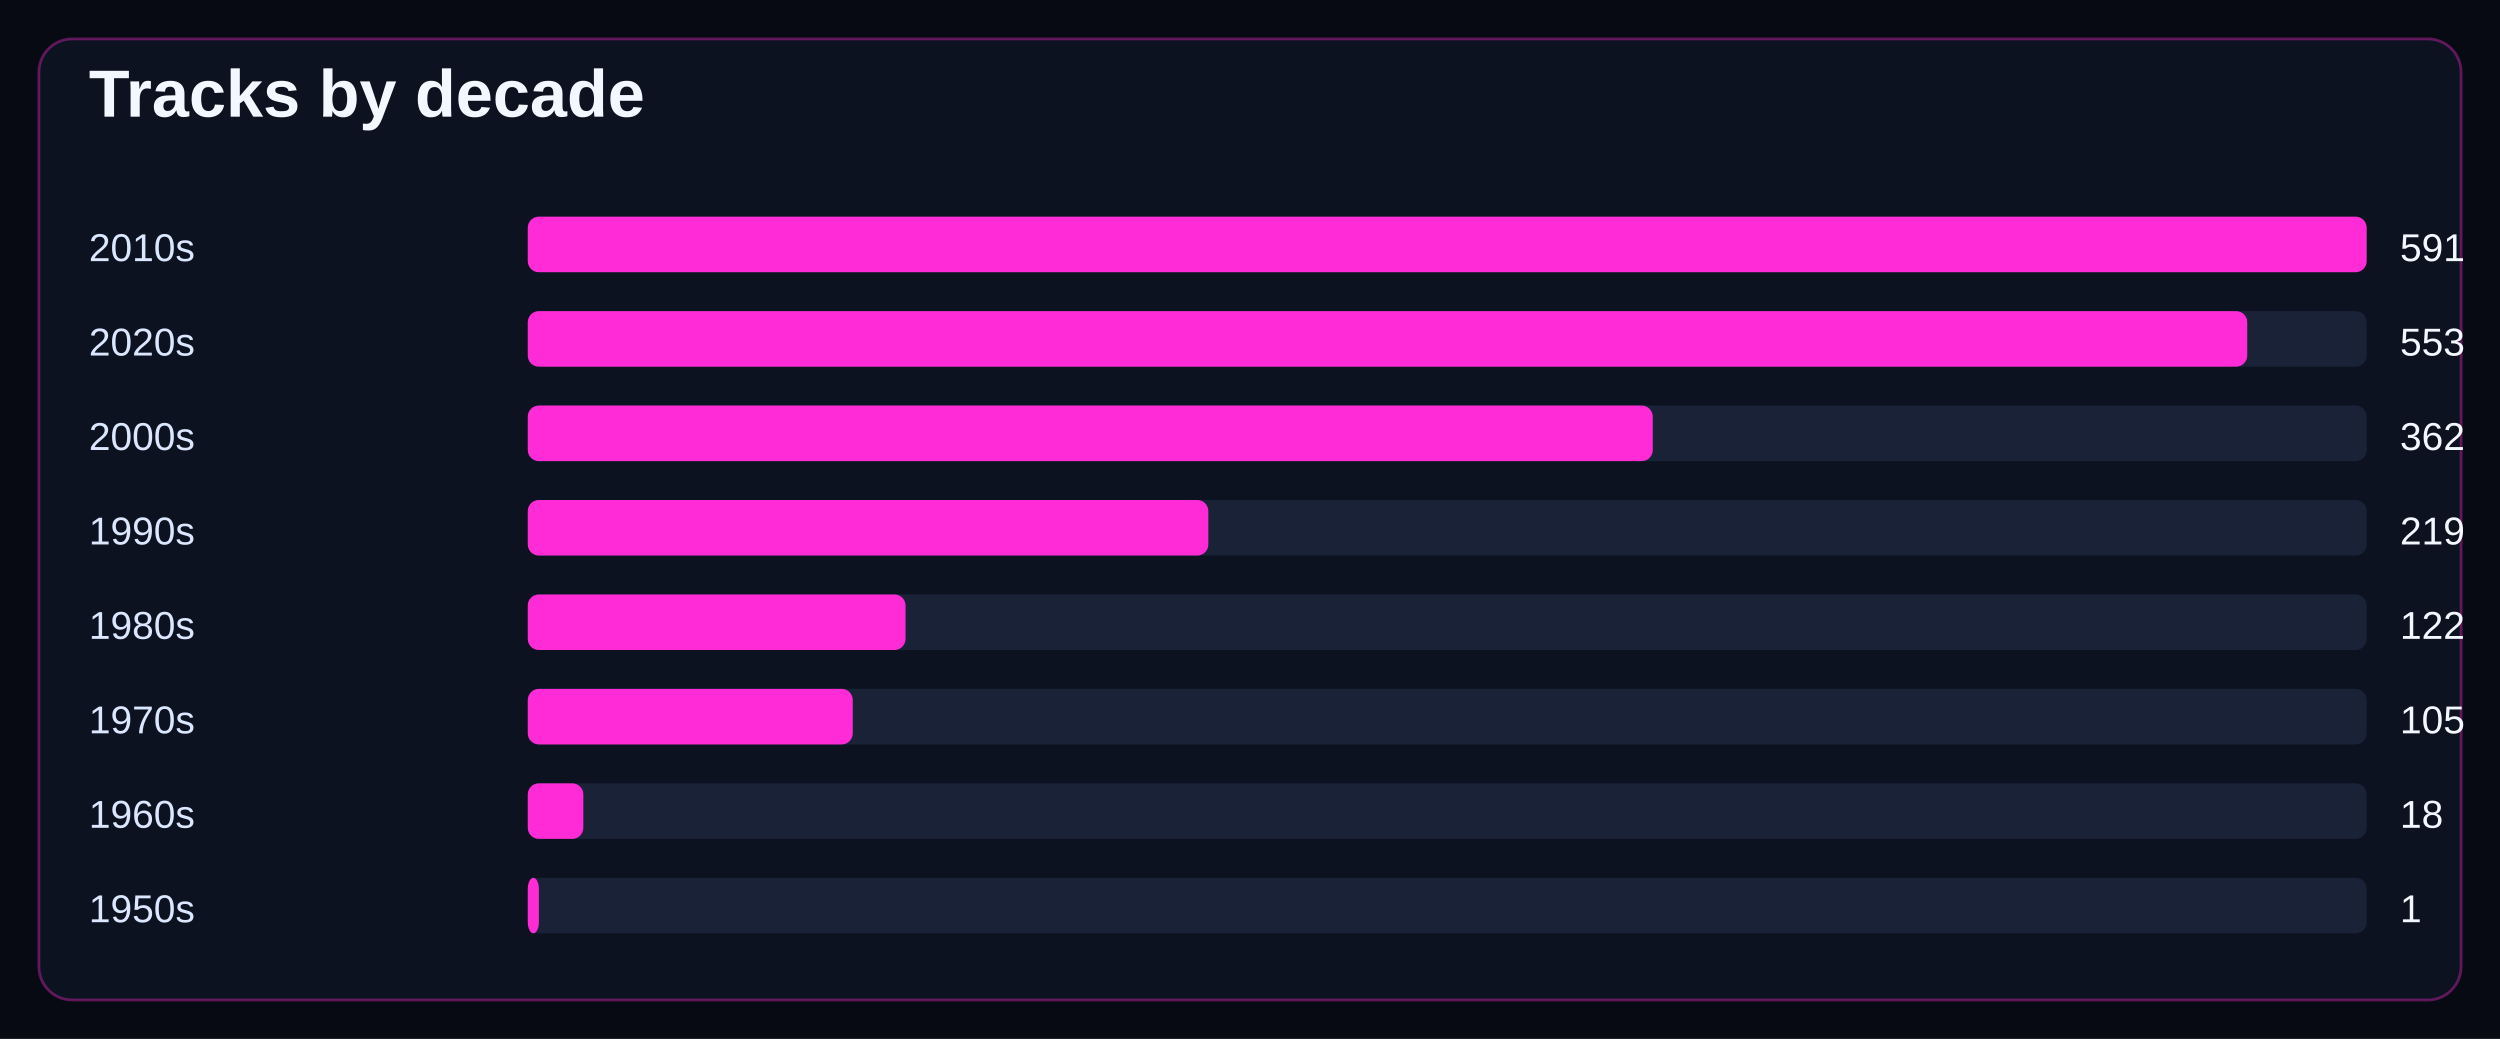
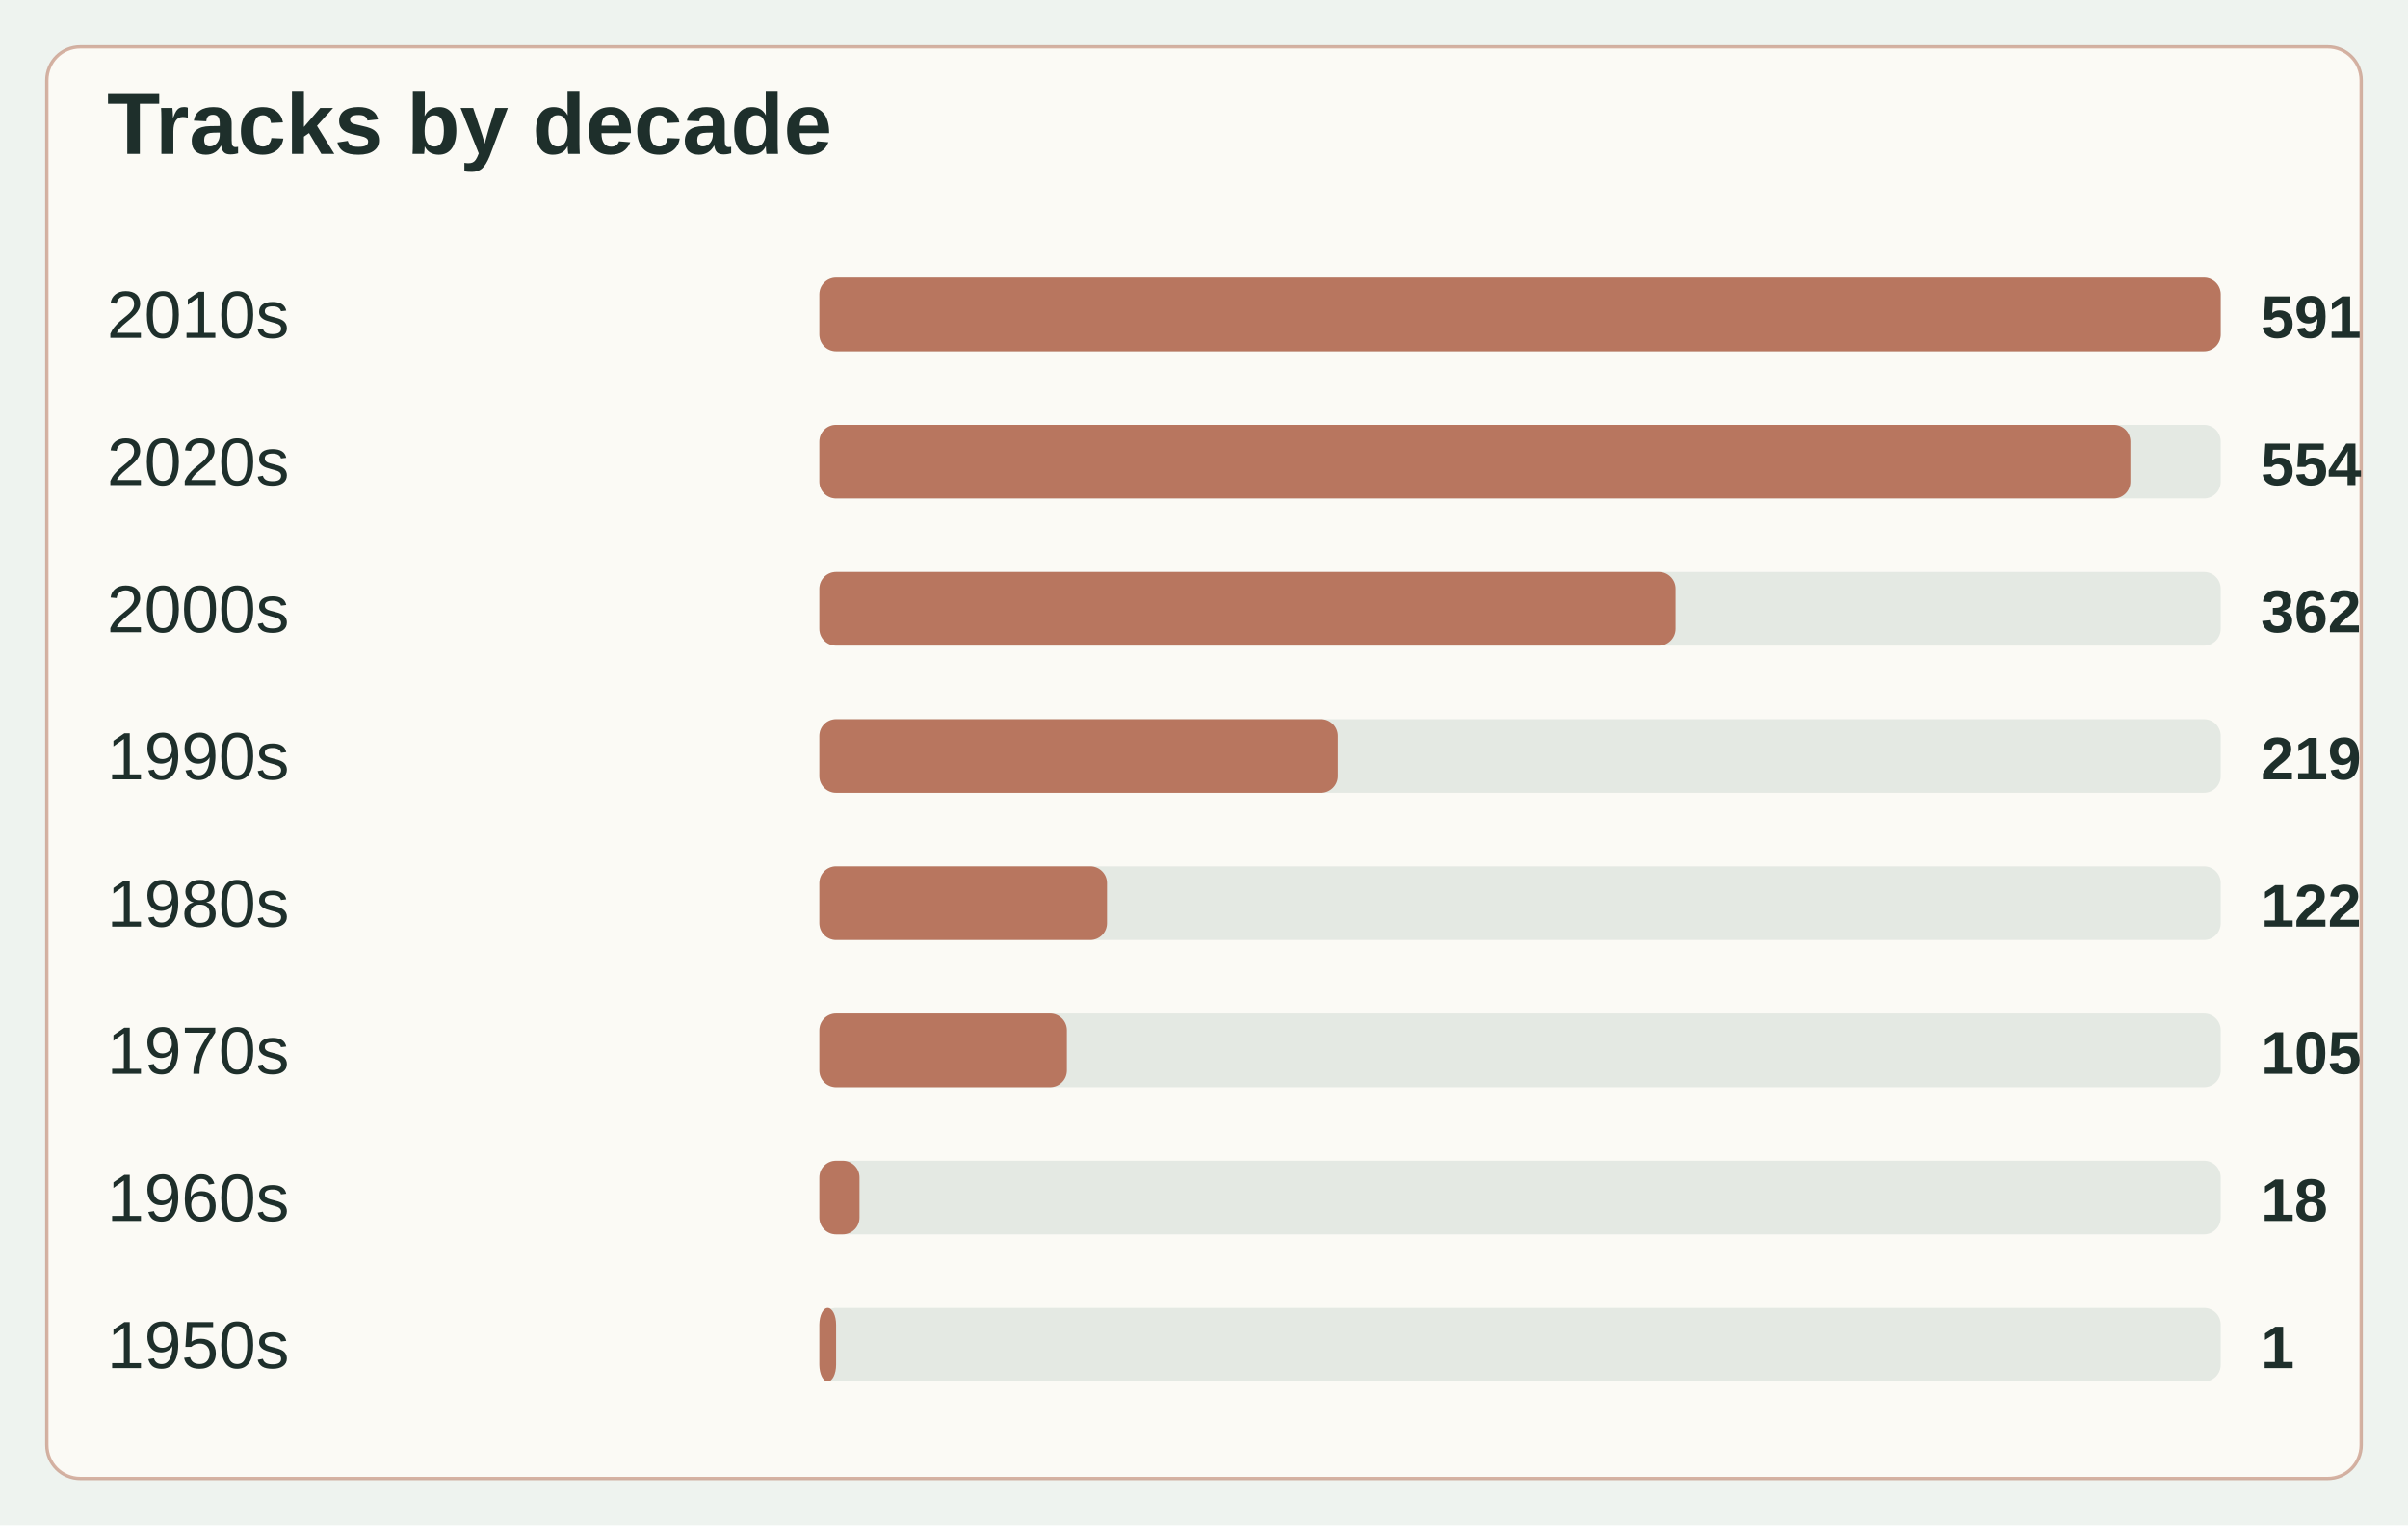
- <svg xmlns="http://www.w3.org/2000/svg" width="900" height="374" viewBox="0 0 900 374" role="img" aria-label="Tracks by decade">
-   <rect width="900" height="374" fill="#070a12" />
-   <rect x="14" y="14" width="872" height="346" rx="12" fill="#0d1220" stroke="#ff2bd6" stroke-opacity=".35" />
-   <text x="32" y="42" font-family="Segoe UI, Arial, sans-serif" font-size="24" font-weight="700" fill="#f3f7ff">Tracks by decade</text>
-   <text x="32" y="94" font-family="Segoe UI, Arial, sans-serif" font-size="14" fill="#dbe7ff">2010s</text>
-   <rect x="190" y="78" width="662" height="20" rx="4" fill="#1a2238" />
-   <rect x="190" y="78" width="662" height="20" rx="4" fill="#ff2bd6" />
-   <text x="864" y="94" font-family="Segoe UI, Arial, sans-serif" font-size="14" fill="#f3f7ff">591</text>
-   <text x="32" y="128" font-family="Segoe UI, Arial, sans-serif" font-size="14" fill="#dbe7ff">2020s</text>
-   <rect x="190" y="112" width="662" height="20" rx="4" fill="#1a2238" />
-   <rect x="190" y="112" width="619" height="20" rx="4" fill="#ff2bd6" />
-   <text x="864" y="128" font-family="Segoe UI, Arial, sans-serif" font-size="14" fill="#f3f7ff">553</text>
-   <text x="32" y="162" font-family="Segoe UI, Arial, sans-serif" font-size="14" fill="#dbe7ff">2000s</text>
-   <rect x="190" y="146" width="662" height="20" rx="4" fill="#1a2238" />
-   <rect x="190" y="146" width="405" height="20" rx="4" fill="#ff2bd6" />
-   <text x="864" y="162" font-family="Segoe UI, Arial, sans-serif" font-size="14" fill="#f3f7ff">362</text>
-   <text x="32" y="196" font-family="Segoe UI, Arial, sans-serif" font-size="14" fill="#dbe7ff">1990s</text>
-   <rect x="190" y="180" width="662" height="20" rx="4" fill="#1a2238" />
-   <rect x="190" y="180" width="245" height="20" rx="4" fill="#ff2bd6" />
-   <text x="864" y="196" font-family="Segoe UI, Arial, sans-serif" font-size="14" fill="#f3f7ff">219</text>
-   <text x="32" y="230" font-family="Segoe UI, Arial, sans-serif" font-size="14" fill="#dbe7ff">1980s</text>
-   <rect x="190" y="214" width="662" height="20" rx="4" fill="#1a2238" />
-   <rect x="190" y="214" width="136" height="20" rx="4" fill="#ff2bd6" />
-   <text x="864" y="230" font-family="Segoe UI, Arial, sans-serif" font-size="14" fill="#f3f7ff">122</text>
-   <text x="32" y="264" font-family="Segoe UI, Arial, sans-serif" font-size="14" fill="#dbe7ff">1970s</text>
-   <rect x="190" y="248" width="662" height="20" rx="4" fill="#1a2238" />
-   <rect x="190" y="248" width="117" height="20" rx="4" fill="#ff2bd6" />
-   <text x="864" y="264" font-family="Segoe UI, Arial, sans-serif" font-size="14" fill="#f3f7ff">105</text>
-   <text x="32" y="298" font-family="Segoe UI, Arial, sans-serif" font-size="14" fill="#dbe7ff">1960s</text>
-   <rect x="190" y="282" width="662" height="20" rx="4" fill="#1a2238" />
-   <rect x="190" y="282" width="20" height="20" rx="4" fill="#ff2bd6" />
-   <text x="864" y="298" font-family="Segoe UI, Arial, sans-serif" font-size="14" fill="#f3f7ff">18</text>
-   <text x="32" y="332" font-family="Segoe UI, Arial, sans-serif" font-size="14" fill="#dbe7ff">1950s</text>
-   <rect x="190" y="316" width="662" height="20" rx="4" fill="#1a2238" />
-   <rect x="190" y="316" width="4" height="20" rx="4" fill="#ff2bd6" />
-   <text x="864" y="332" font-family="Segoe UI, Arial, sans-serif" font-size="14" fill="#f3f7ff">1</text>
+ <svg xmlns="http://www.w3.org/2000/svg" width="720" height="456" viewBox="0 0 720 456" role="img" aria-label="Tracks by decade">
+   <rect width="720" height="456" fill="#eef3ef" />
+   <rect x="14" y="14" width="692" height="428" rx="10" fill="#fbfaf5" stroke="#b8765f" stroke-opacity=".55" />
+   <text x="32" y="46" font-family="Segoe UI, Arial, sans-serif" font-size="26" font-weight="700" fill="#1e2f2b">Tracks by decade</text>
+   <text x="32" y="101" font-family="Segoe UI, Arial, sans-serif" font-size="20" fill="#1e2f2b">2010s</text>
+   <rect x="245" y="83" width="419" height="22" rx="5" fill="#e4e9e3" />
+   <rect x="245" y="83" width="419" height="22" rx="5" fill="#b8765f" />
+   <text x="676" y="101" font-family="Segoe UI, Arial, sans-serif" font-size="18" font-weight="700" fill="#1e2f2b">591</text>
+   <text x="32" y="145" font-family="Segoe UI, Arial, sans-serif" font-size="20" fill="#1e2f2b">2020s</text>
+   <rect x="245" y="127" width="419" height="22" rx="5" fill="#e4e9e3" />
+   <rect x="245" y="127" width="392" height="22" rx="5" fill="#b8765f" />
+   <text x="676" y="145" font-family="Segoe UI, Arial, sans-serif" font-size="18" font-weight="700" fill="#1e2f2b">554</text>
+   <text x="32" y="189" font-family="Segoe UI, Arial, sans-serif" font-size="20" fill="#1e2f2b">2000s</text>
+   <rect x="245" y="171" width="419" height="22" rx="5" fill="#e4e9e3" />
+   <rect x="245" y="171" width="256" height="22" rx="5" fill="#b8765f" />
+   <text x="676" y="189" font-family="Segoe UI, Arial, sans-serif" font-size="18" font-weight="700" fill="#1e2f2b">362</text>
+   <text x="32" y="233" font-family="Segoe UI, Arial, sans-serif" font-size="20" fill="#1e2f2b">1990s</text>
+   <rect x="245" y="215" width="419" height="22" rx="5" fill="#e4e9e3" />
+   <rect x="245" y="215" width="155" height="22" rx="5" fill="#b8765f" />
+   <text x="676" y="233" font-family="Segoe UI, Arial, sans-serif" font-size="18" font-weight="700" fill="#1e2f2b">219</text>
+   <text x="32" y="277" font-family="Segoe UI, Arial, sans-serif" font-size="20" fill="#1e2f2b">1980s</text>
+   <rect x="245" y="259" width="419" height="22" rx="5" fill="#e4e9e3" />
+   <rect x="245" y="259" width="86" height="22" rx="5" fill="#b8765f" />
+   <text x="676" y="277" font-family="Segoe UI, Arial, sans-serif" font-size="18" font-weight="700" fill="#1e2f2b">122</text>
+   <text x="32" y="321" font-family="Segoe UI, Arial, sans-serif" font-size="20" fill="#1e2f2b">1970s</text>
+   <rect x="245" y="303" width="419" height="22" rx="5" fill="#e4e9e3" />
+   <rect x="245" y="303" width="74" height="22" rx="5" fill="#b8765f" />
+   <text x="676" y="321" font-family="Segoe UI, Arial, sans-serif" font-size="18" font-weight="700" fill="#1e2f2b">105</text>
+   <text x="32" y="365" font-family="Segoe UI, Arial, sans-serif" font-size="20" fill="#1e2f2b">1960s</text>
+   <rect x="245" y="347" width="419" height="22" rx="5" fill="#e4e9e3" />
+   <rect x="245" y="347" width="12" height="22" rx="5" fill="#b8765f" />
+   <text x="676" y="365" font-family="Segoe UI, Arial, sans-serif" font-size="18" font-weight="700" fill="#1e2f2b">18</text>
+   <text x="32" y="409" font-family="Segoe UI, Arial, sans-serif" font-size="20" fill="#1e2f2b">1950s</text>
+   <rect x="245" y="391" width="419" height="22" rx="5" fill="#e4e9e3" />
+   <rect x="245" y="391" width="5" height="22" rx="5" fill="#b8765f" />
+   <text x="676" y="409" font-family="Segoe UI, Arial, sans-serif" font-size="18" font-weight="700" fill="#1e2f2b">1</text>
</svg>
